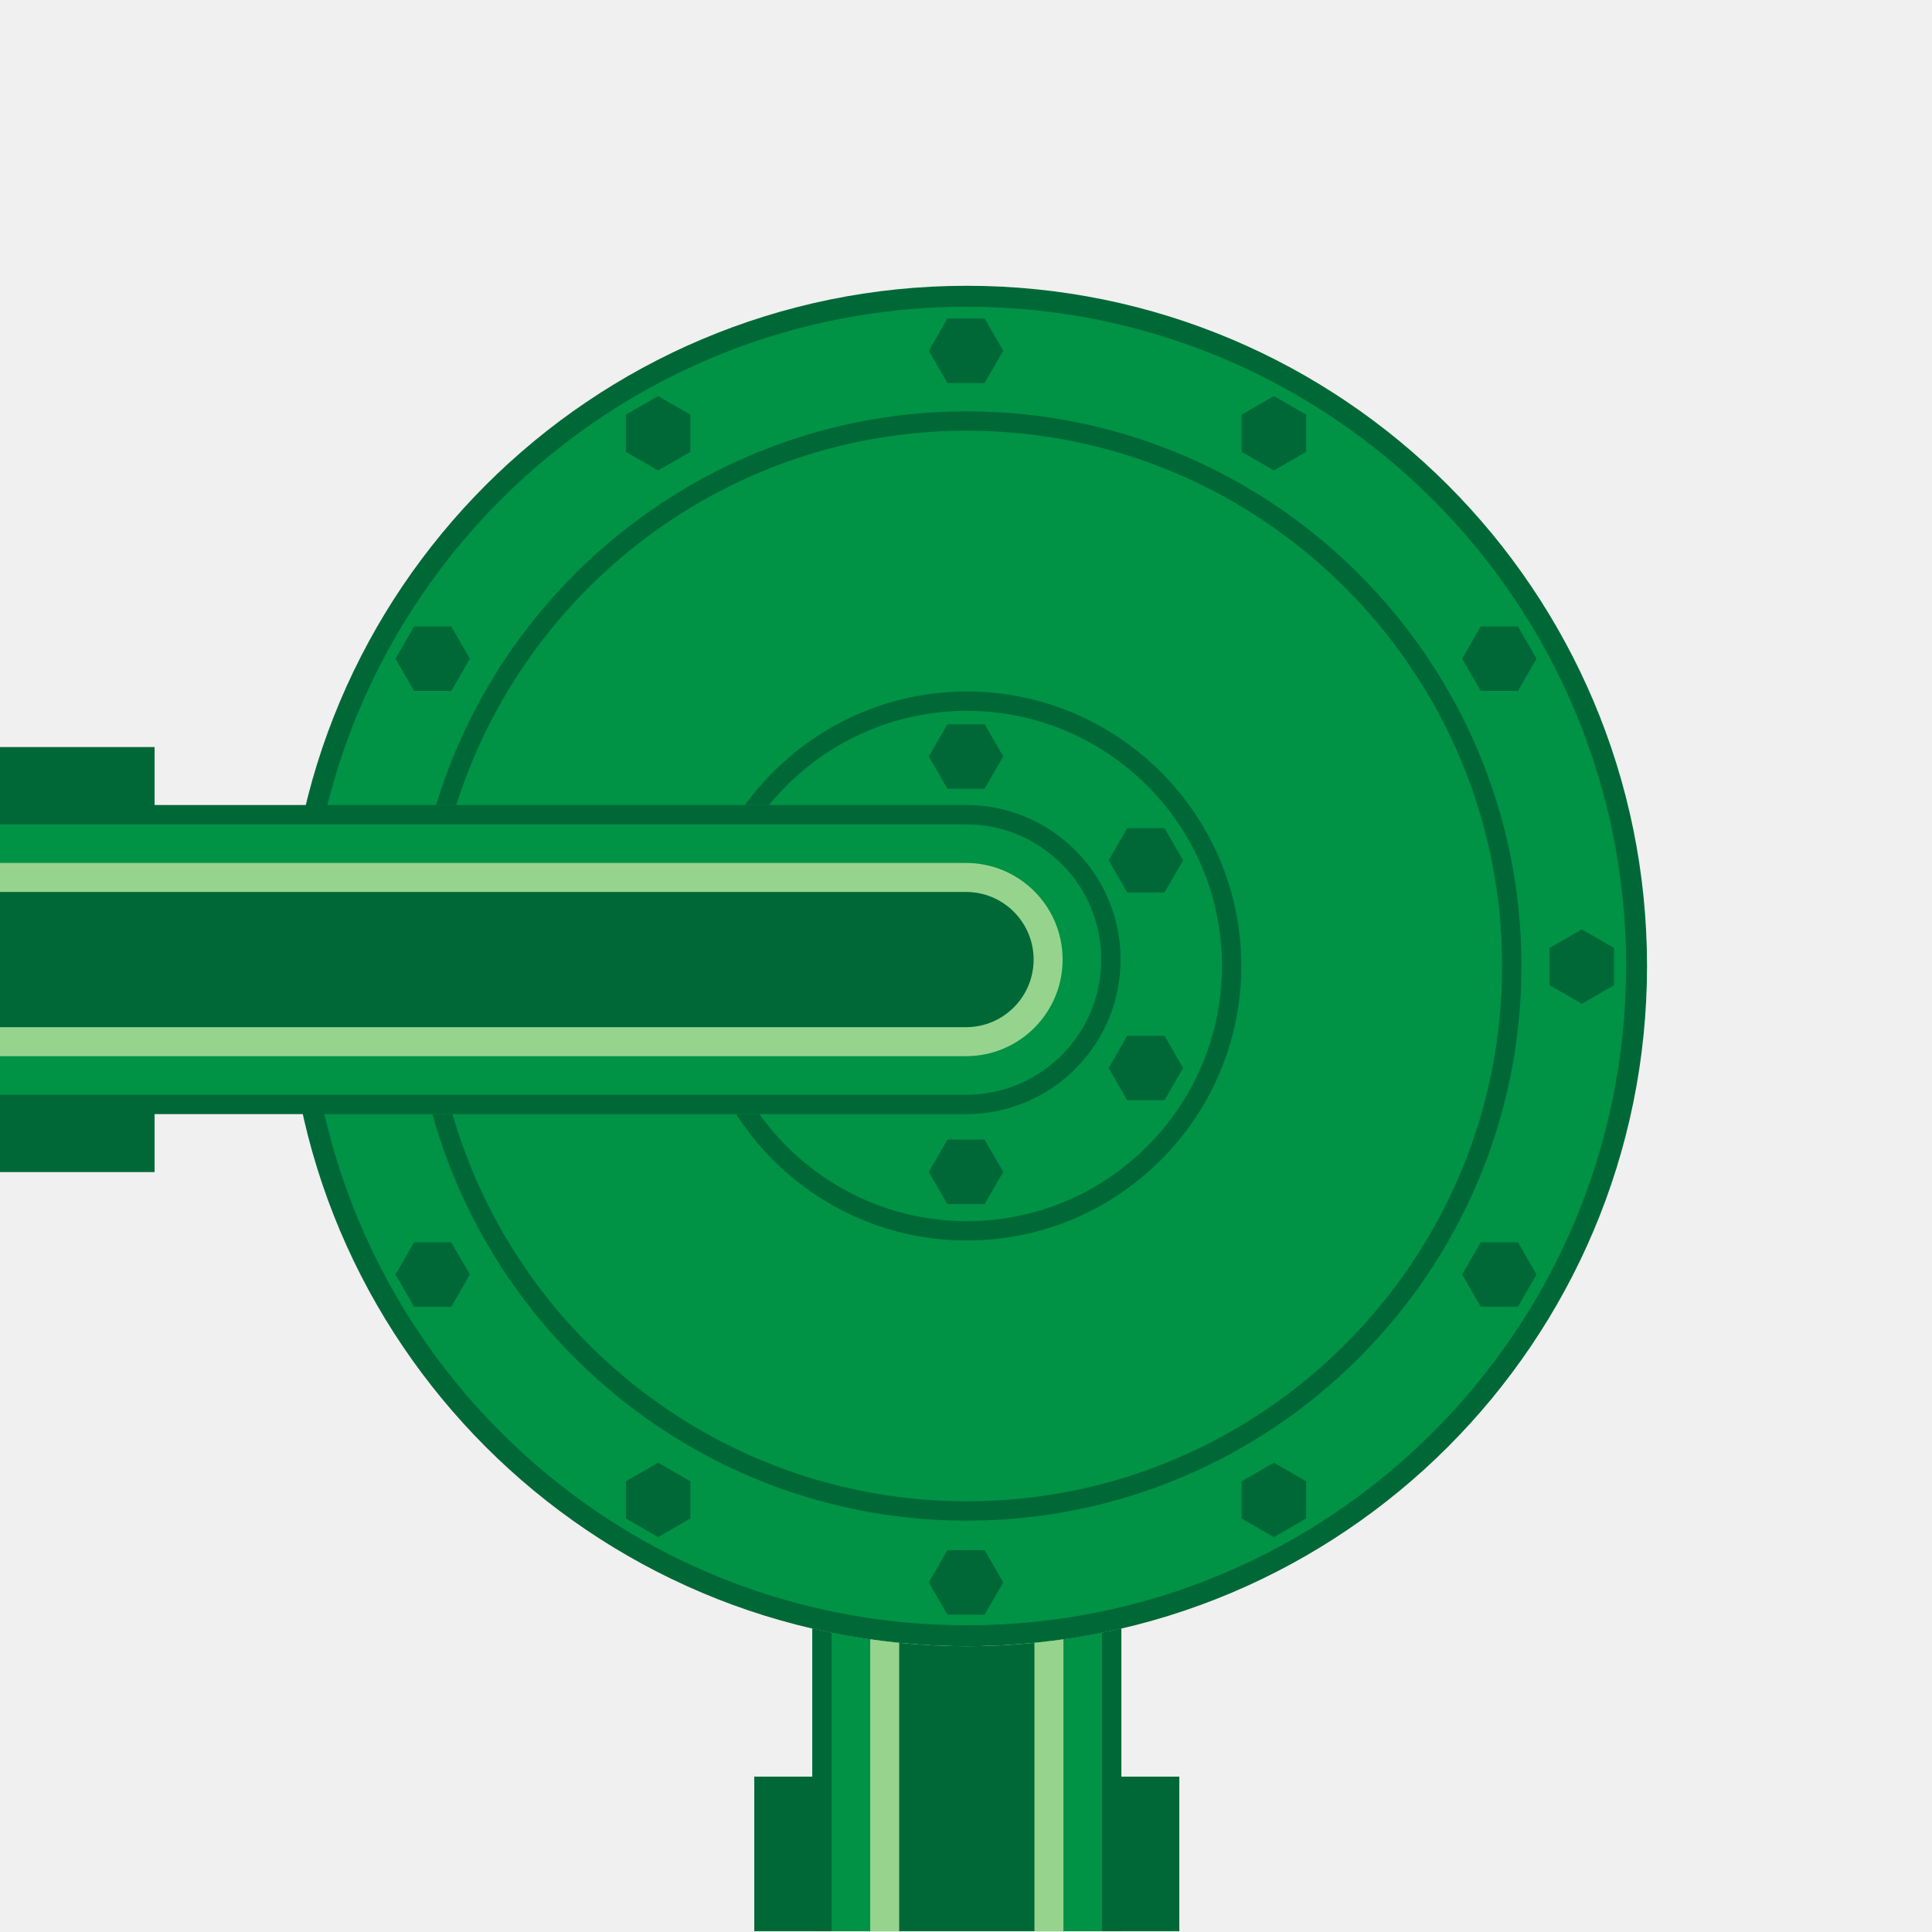
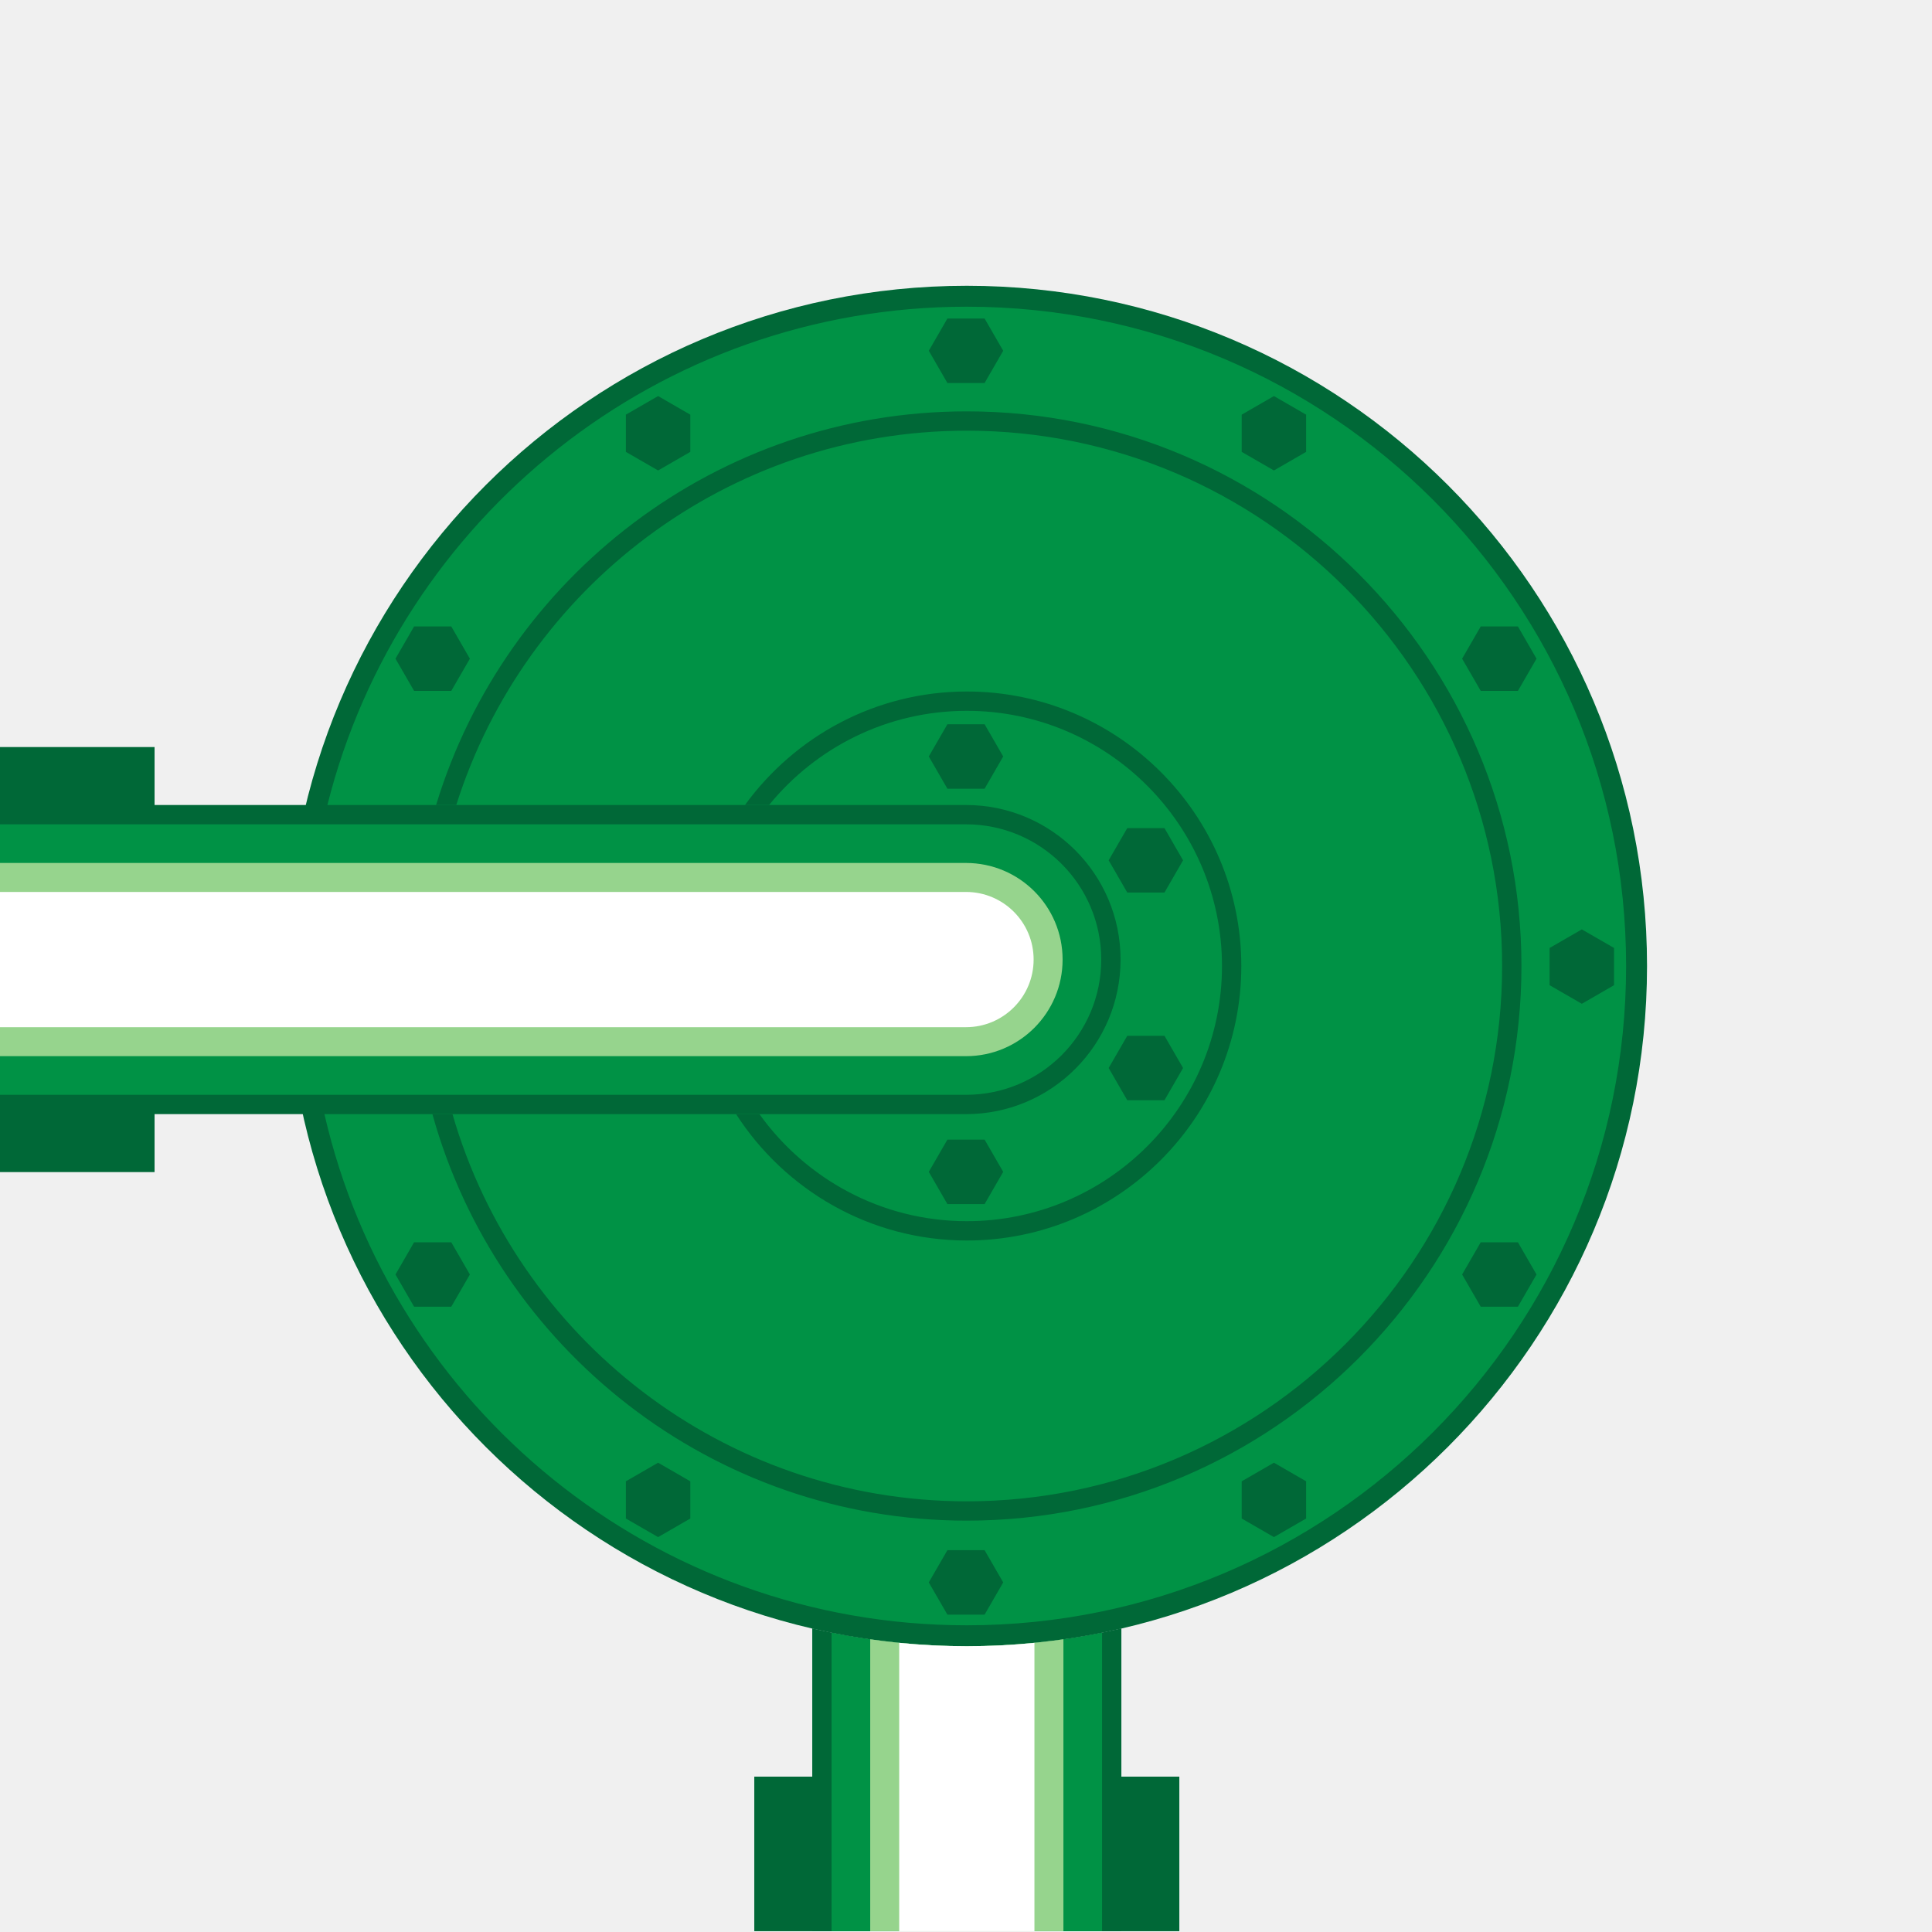
<svg xmlns="http://www.w3.org/2000/svg" version="1.1" id="Layer_1" x="0px" y="0px" viewBox="0 0 100 100" xml:space="preserve">
  <g>
    <g id="frame">
      <rect fill="none" width="100" height="100" />
    </g>
    <g id="shape">
      <circle fill="#006837" cx="50.042" cy="50" r="35.208" />
      <path fill="#006837" d="M50,57.667H0v-16h50c4.418,0,8,3.582,8,8S54.418,57.667,50,57.667z" />
      <path fill="#006837" d="M8,60.667H0v-22h8" />
      <path fill="#006837" d="M50.042,85.208c-2.753,0-5.429-0.326-8-0.924v15.674h16V84.284C55.471,84.882,52.795,85.208,50.042,85.208z   " />
      <rect x="39.042" y="91.958" fill="#006837" width="22" height="8" />
    </g>
    <g id="dark">
      <path fill="#009245" d="M50.042,15.875c-15.971,0-29.376,10.974-33.096,25.792H50c4.418,0,8,3.582,8,8s-3.582,8-8,8H16.792   c3.48,15.153,17.04,26.458,33.25,26.458c18.847,0,34.125-15.278,34.125-34.125S68.888,15.875,50.042,15.875z" />
      <path fill="#009245" d="M50,56.667c3.866,0,7-3.134,7-7s-3.134-7-7-7H0v14H50z" />
      <path fill="#009245" d="M57.042,84.51c-2.263,0.456-4.603,0.698-7,0.698s-4.737-0.242-7-0.698v15.448h14V84.51z" />
    </g>
    <g id="light">
      <path fill="#96D48D" d="M50,44.667H0v10h50c2.761,0,5-2.239,5-5C55,46.905,52.761,44.667,50,44.667z" />
      <path fill="#96D48D" d="M55.042,84.848c-1.634,0.232-3.302,0.36-5,0.36s-3.366-0.127-5-0.36v15.11h10V84.848z" />
    </g>
    <g id="hlight">
-       <path fill="#006837" d="M50,53.167H0v-7h50c1.933,0,3.5,1.567,3.5,3.5S51.933,53.167,50,53.167z" />
-       <path fill="#006837" d="M53.542,85.034c-1.151,0.114-2.319,0.174-3.5,0.174s-2.349-0.061-3.5-0.174v14.924h7V85.034z" />
+       <path fill="#FFFFFF" d="M50,53.167H0v-7h50c1.933,0,3.5,1.567,3.5,3.5S51.933,53.167,50,53.167z" />
+       <path fill="#FFFFFF" d="M53.542,85.034c-1.151,0.114-2.319,0.174-3.5,0.174s-2.349-0.061-3.5-0.174v14.924h7V85.034z" />
    </g>
    <g id="shadow">
      <path fill="#006837" d="M50.042,21.292c-12.932,0-23.891,8.597-27.47,20.375h1.045c3.546-11.219,14.05-19.375,26.425-19.375   C65.32,22.292,77.75,34.722,77.75,50S65.32,77.708,50.042,77.708c-12.619,0-23.286-8.482-26.621-20.041h-1.04   c3.363,12.118,14.486,21.041,27.66,21.041C65.871,78.708,78.75,65.83,78.75,50S65.871,21.292,50.042,21.292z" />
      <path fill="#006837" d="M50.042,35.792c-4.72,0-8.898,2.323-11.483,5.875h1.247c2.424-2.972,6.111-4.875,10.236-4.875   c7.283,0,13.208,5.925,13.208,13.208s-5.926,13.208-13.208,13.208c-4.423,0-8.336-2.193-10.734-5.541h-1.209   c2.53,3.928,6.933,6.541,11.943,6.541c7.834,0,14.208-6.374,14.208-14.208S57.876,35.792,50.042,35.792z" />
      <polygon fill="#006837" points="50.963,16.488 51.926,18.155 50.963,19.823 49.037,19.823 48.074,18.155 49.037,16.488  " />
      <polygon fill="#006837" points="50.963,37.488 51.926,39.155 50.963,40.823 49.037,40.823 48.074,39.155 49.037,37.488  " />
      <polygon fill="#006837" points="50.963,58.988 51.926,60.655 50.963,62.323 49.037,62.323 48.074,60.655 49.037,58.988  " />
      <polygon fill="#006837" points="58.347,53.613 60.273,53.613 61.235,55.28 60.273,56.948 58.347,56.948 57.384,55.28  " />
      <polygon fill="#006837" points="57.384,44.53 58.347,42.863 60.273,42.863 61.235,44.53 60.273,46.198 58.347,46.198  " />
      <polygon fill="#006837" points="50.963,80.238 51.926,81.905 50.963,83.573 49.037,83.573 48.074,81.905 49.037,80.238  " />
      <polygon fill="#006837" points="34.063,20.5 35.73,21.463 35.73,23.389 34.063,24.351 32.395,23.389 32.395,21.463  " />
      <polygon fill="#006837" points="65.938,75.709 67.605,76.672 67.605,78.598 65.938,79.56 64.27,78.598 64.27,76.672  " />
      <polygon fill="#006837" points="21.433,32.425 23.358,32.425 24.321,34.093 23.358,35.76 21.433,35.76 20.47,34.093  " />
      <polygon fill="#006837" points="76.642,64.3 78.567,64.3 79.53,65.968 78.567,67.635 76.642,67.635 75.679,65.968  " />
      <polygon fill="#006837" points="80.207,49.067 81.875,48.105 83.543,49.067 83.543,50.993 81.875,51.956 80.207,50.993  " />
      <polygon fill="#006837" points="20.47,65.968 21.433,64.3 23.358,64.3 24.321,65.968 23.358,67.635 21.433,67.635  " />
      <polygon fill="#006837" points="75.679,34.093 76.642,32.425 78.567,32.425 79.53,34.093 78.567,35.76 76.642,35.76  " />
      <polygon fill="#006837" points="32.395,78.598 32.395,76.672 34.063,75.709 35.73,76.672 35.73,78.598 34.063,79.56  " />
      <polygon fill="#006837" points="64.27,23.389 64.27,21.463 65.938,20.5 67.605,21.463 67.605,23.389 65.938,24.351  " />
    </g>
  </g>
</svg>
